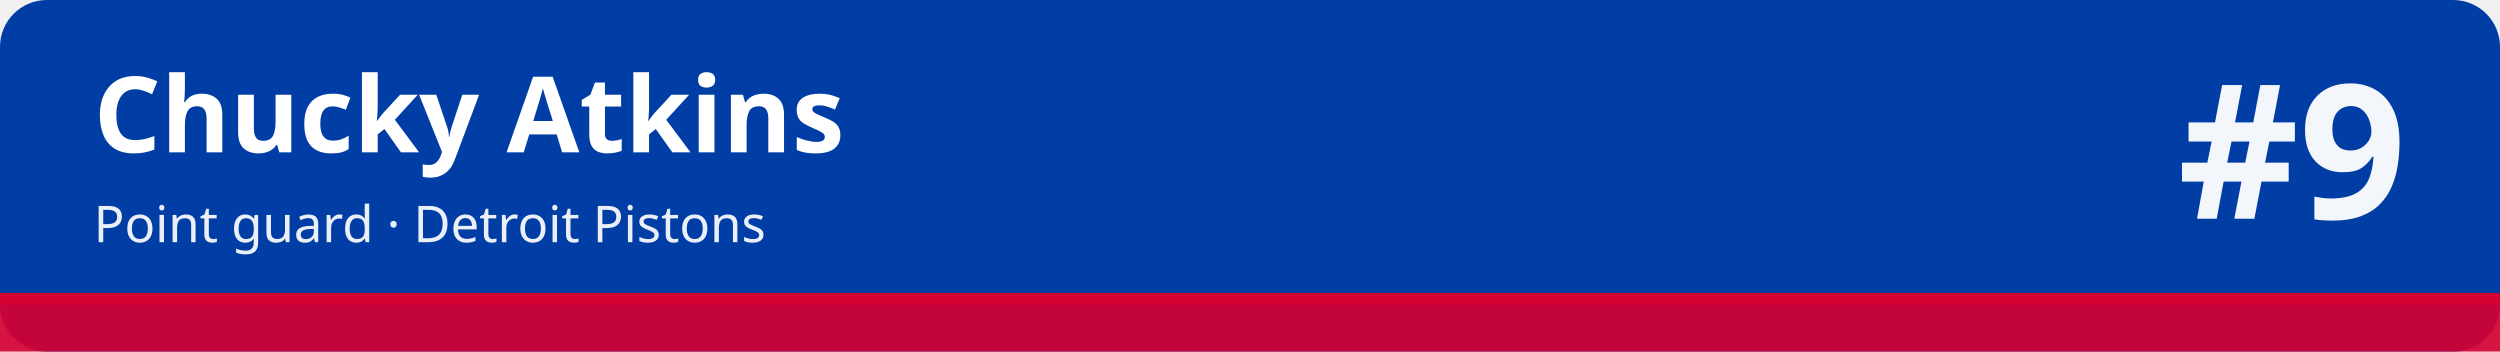
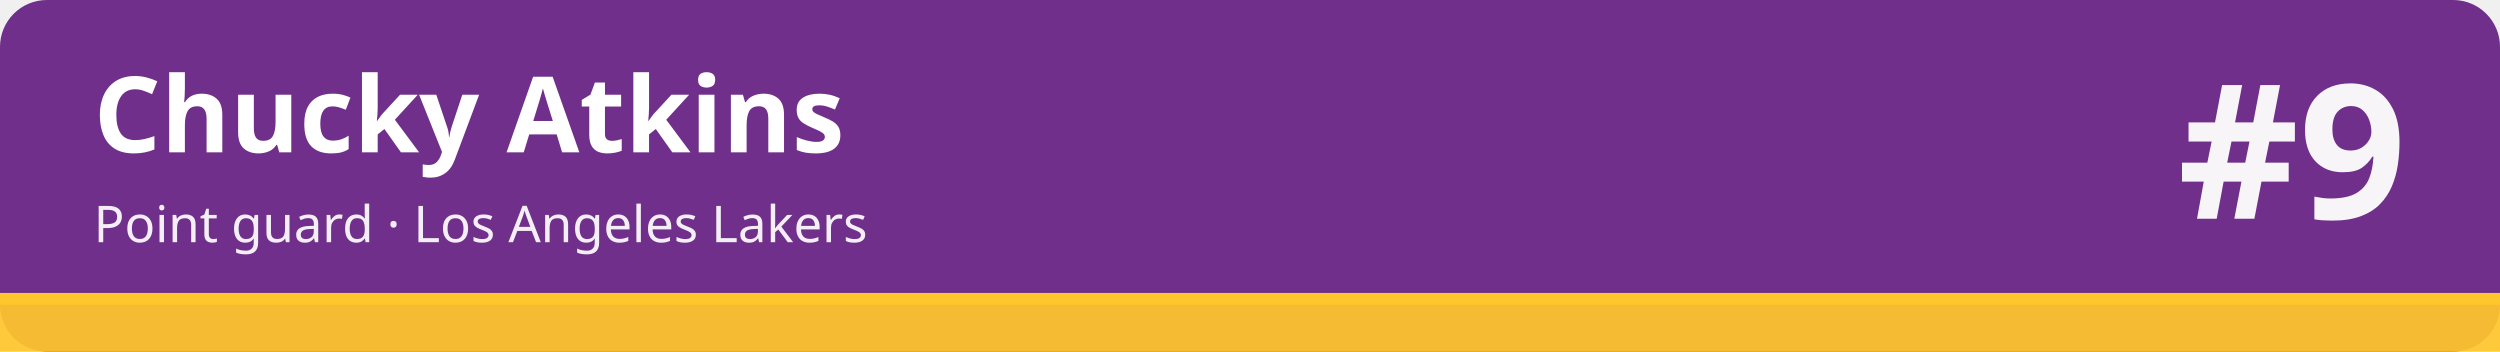
<svg xmlns="http://www.w3.org/2000/svg" width="1280" height="180" viewBox="0 0 1280 180" role="img" aria-labelledby="t d">
-   <rect width="1280" height="180" rx="24" fill="#003da5" />
-   <rect x="0" y="150" width="1280" height="30" fill="#d50032" fill-opacity=".92" />
-   <rect x="0" y="150" width="1280" height="6" fill="#d50032" />
+   <rect width="1280" height="180" rx="24" fill="#702f8a" />
+   <rect x="0" y="150" width="1280" height="30" fill="#ffc72c" fill-opacity=".92" />
+   <rect x="0" y="150" width="1280" height="6" fill="#ffc72c" />
  <text x="48" y="78" font-family="sans-serif" font-size="54" font-weight="700" fill="#ffffff">Chucky Atkins</text>
-   <text x="48" y="124" font-family="sans-serif" font-size="26" fill="#ffffff" fill-opacity=".92">Point guard · Detroit Pistons</text>
+   <text x="48" y="124" font-family="sans-serif" font-size="26" fill="#ffffff" fill-opacity=".92">Point guard · Los Angeles Lakers</text>
  <text x="1232" y="112" font-family="sans-serif" font-size="96" font-weight="800" fill="#ffffff" fill-opacity=".95" text-anchor="end">#9</text>
</svg>
